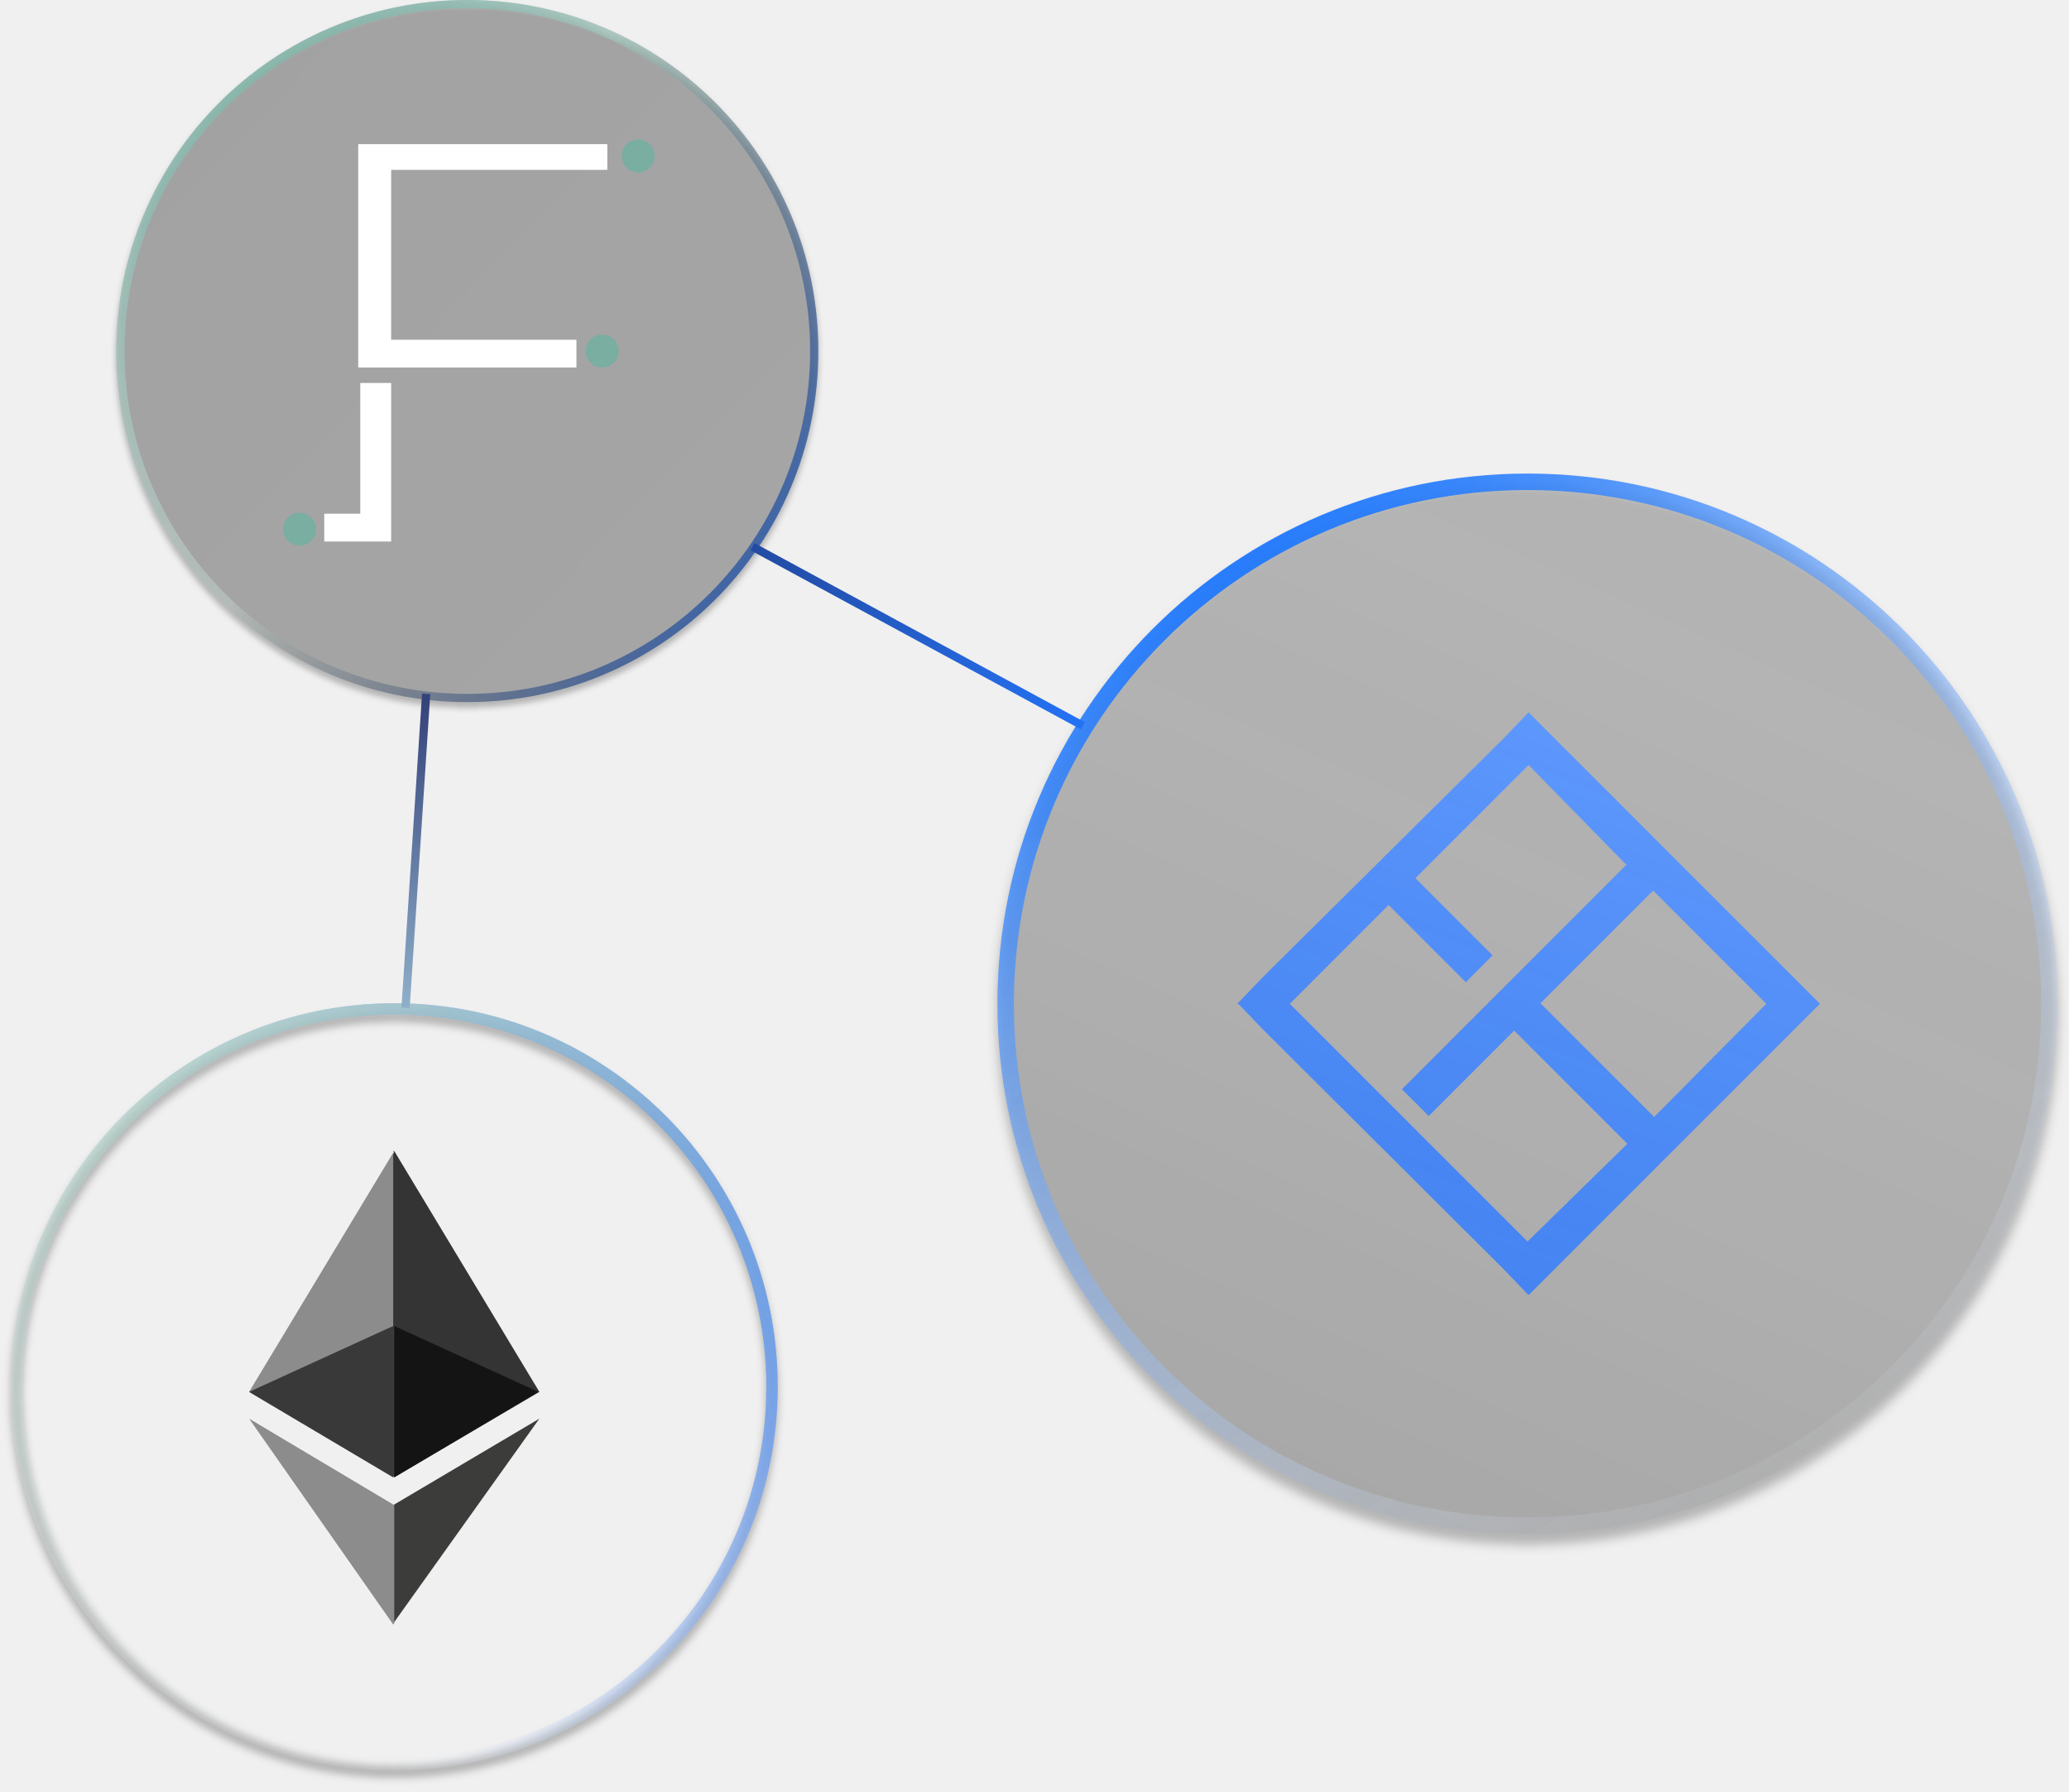
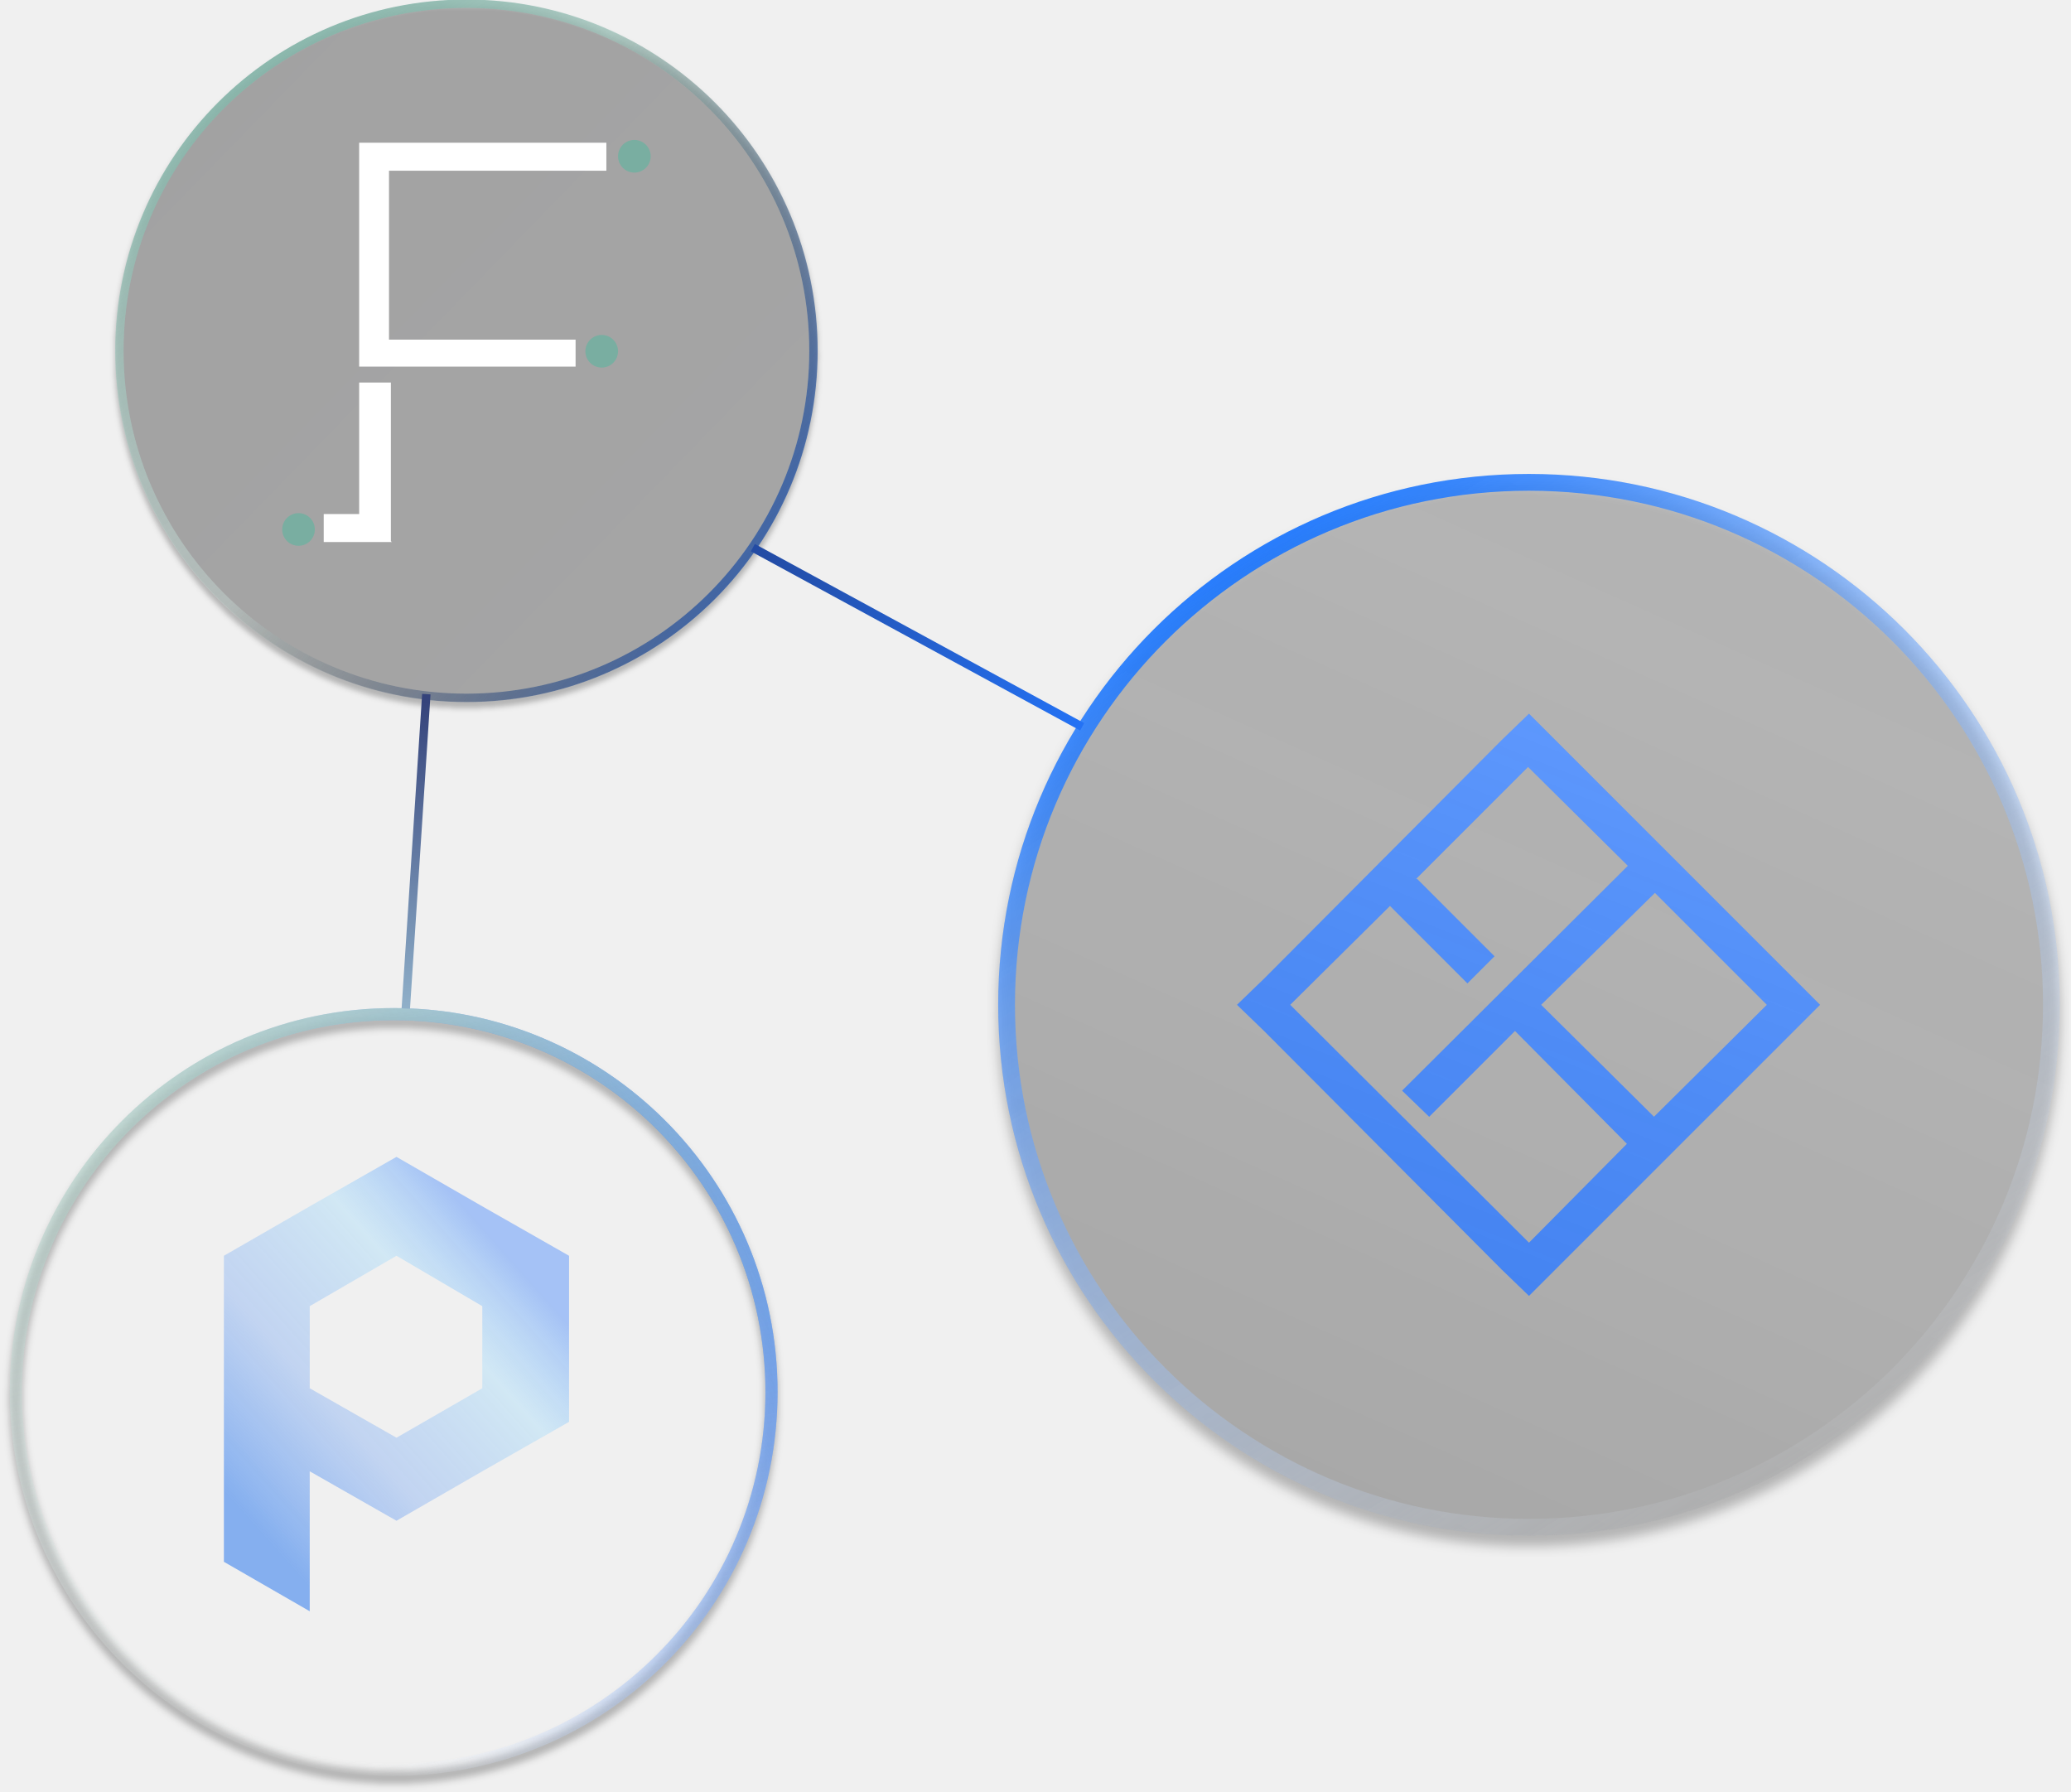
- <svg xmlns="http://www.w3.org/2000/svg" fill="none" viewBox="0 0 201 174">
+ <svg xmlns="http://www.w3.org/2000/svg" fill="none" viewBox="0 0 222 192">
  <g filter="url(#a)">
-     <circle cx="45.4" cy="34.1" r="34.1" fill="url(#b)" fill-opacity=".1" />
-     <circle cx="45.4" cy="34.1" r="33.7" stroke="url(#c)" stroke-width=".8" />
-     <circle cx="45.4" cy="34.1" r="33.7" stroke="url(#d)" stroke-width=".8" />
+     <circle cx="50" cy="37.6" r="37.6" fill="url(#b)" fill-opacity=".1" />
+     <circle cx="50" cy="37.6" r="37.2" stroke="url(#c)" stroke-width=".9" />
+     <circle cx="50" cy="37.6" r="37.2" stroke="url(#d)" stroke-width=".9" />
  </g>
-   <path fill="#fff" d="M59 16.5V14H34.8v21.7H56V33H38V16.5h21ZM38 52.6V37.2h-3v12.7h-3.5v2.7H38Z" />
-   <path fill="#79AEA1" d="M61.6 16.7a1.6 1.6 0 1 0 0-3.1 1.6 1.6 0 0 0 0 3.1Zm-3.1 19a1.6 1.6 0 1 0 0-3.2 1.6 1.6 0 0 0 0 3.2ZM29.1 53a1.6 1.6 0 1 0 0-3.2 1.6 1.6 0 0 0 0 3.2Z" />
-   <g stroke-width="1.1" filter="url(#e)">
-     <circle cx="38.3" cy="134.7" r="36.7" stroke="url(#f)" />
-     <circle cx="38.3" cy="134.7" r="36.7" stroke="url(#g)" />
+   <path fill="#fff" d="M65 18.3v-3H38.5v24h23.2v-2.9h-20V18.3h23.5ZM41.9 58V41h-3.4v14.1h-3.8v3H42Z" />
+   <path fill="#79AEA1" d="M68 18.5a1.7 1.7 0 1 0 0-3.5 1.7 1.7 0 0 0 0 3.5Zm-3.5 20.9a1.7 1.7 0 1 0 0-3.5 1.7 1.7 0 0 0 0 3.5ZM32 58.5a1.7 1.7 0 1 0 0-3.5 1.7 1.7 0 0 0 0 3.5Z" />
+   <g stroke-width="1.3" filter="url(#e)">
+     <circle cx="42.2" cy="149.2" r="40.5" stroke="url(#f)" />
+     <circle cx="42.2" cy="149.2" r="40.5" stroke="url(#g)" />
  </g>
-   <g clip-path="url(#h)">
-     <path fill="#343434" d="m38.3 111.8-.3 1v30.4l.3.3 14.1-8.3-14.1-23.4Z" />
-     <path fill="#8C8C8C" d="m38.3 111.8-14.1 23.4 14 8.3v-31.7Z" />
-     <path fill="#3C3C3B" d="m38.2 146.2-.1.2v10.8l.1.5 14.2-19.9-14.2 8.4Z" />
-     <path fill="#8C8C8C" d="M38.3 157.7v-11.5l-14.1-8.4 14 20Z" />
-     <path fill="#141414" d="m38.3 143.5 14-8.3-14-6.4v14.7Z" />
-     <path fill="#393939" d="m24.2 135.2 14 8.3v-14.7l-14 6.4Z" />
+   <path fill="url(#h)" fill-opacity=".5" d="m51.7 129.3-9.2-5.3-9.3 5.3-9.2 5.3v32.8l9.2 5.3v-15l9.3 5.3 9.2-5.3 9.3-5.3v-17.8l-9.3-5.3Zm-9.2 24.8-9.3-5.3V140l9.3-5.4 9.2 5.4v8.8l-9.2 5.3Z" />
+   <g filter="url(#i)">
+     <circle cx="163.9" cy="107.7" r="56.9" fill="url(#j)" fill-opacity=".2" />
+     <circle cx="163.9" cy="107.7" r="56" stroke="url(#k)" stroke-width="1.8" />
  </g>
-   <g filter="url(#i)">
-     <circle cx="148.4" cy="97.5" r="51.5" fill="url(#j)" fill-opacity=".2" />
-     <circle cx="148.4" cy="97.5" r="50.7" stroke="url(#k)" stroke-width="1.6" />
-   </g>
-   <path fill="#357EFD" fill-rule="evenodd" d="m137.5 85.3 11-11L158 84l-21.8 21.8 2.6 2.6 8.3-8.3 11 11-9.7 9.5-23.1-23.1 9.6-9.6 7.5 7.5 2.6-2.6-7.5-7.5Zm12.2 12.2 11 11 10.9-11-11-11-11 11Zm-29.5 0 2.5-2.6L146 71.8l2.5-2.6 2.6 2.6 23.1 23.1 2.6 2.6-2.6 2.6-23.1 23.1-2.6 2.6-2.5-2.6-23.2-23.1-2.5-2.6Z" clip-rule="evenodd" />
-   <path fill="url(#l)" fill-opacity=".2" fill-rule="evenodd" d="m137.5 85.3 11-11L158 84l-21.8 21.8 2.6 2.6 8.3-8.3 11 11-9.7 9.5-23.1-23.1 9.6-9.6 7.5 7.5 2.6-2.6-7.5-7.5Zm12.2 12.2 11 11 10.9-11-11-11-11 11Zm-29.5 0 2.5-2.6L146 71.8l2.5-2.6 2.6 2.6 23.1 23.1 2.6 2.6-2.6 2.6-23.1 23.1-2.6 2.6-2.5-2.6-23.2-23.1-2.5-2.6Z" clip-rule="evenodd" />
-   <path stroke="url(#m)" stroke-width=".8" d="m73.1 53.1 32.1 17.4" />
-   <path stroke="url(#n)" stroke-width=".8" d="m41.4 67.4-2 30.5" />
+   <path fill="#357EFD" fill-rule="evenodd" d="m151.8 94.2 12-12 10.7 10.6-24.2 24.1 2.9 2.8 9.2-9.2 12 12.1-10.5 10.6-25.6-25.5L149 97.1l8.3 8.3 2.9-2.9-8.3-8.3Zm13.4 13.5 12.1 12 12.1-12-12-12-12.2 12Zm-32.6 0 2.9-2.8L161 79.3l2.9-2.8 2.8 2.8 25.6 25.6 2.8 2.8-2.8 2.8-25.6 25.6-2.8 2.8-2.9-2.8-25.5-25.6-2.9-2.8Z" clip-rule="evenodd" />
+   <path fill="url(#l)" fill-opacity=".2" fill-rule="evenodd" d="m151.8 94.2 12-12 10.7 10.6-24.2 24.1 2.9 2.8 9.2-9.2 12 12.1-10.5 10.6-25.6-25.5L149 97.1l8.3 8.3 2.9-2.9-8.3-8.3Zm13.4 13.5 12.1 12 12.1-12-12-12-12.2 12Zm-32.6 0 2.9-2.8L161 79.3l2.9-2.8 2.8 2.8 25.6 25.6 2.8 2.8-2.8 2.8-25.6 25.6-2.8 2.8-2.9-2.8-25.5-25.6-2.9-2.8Z" clip-rule="evenodd" />
+   <path stroke="url(#m)" stroke-width=".9" d="M80.7 58.7 116 77.9" />
+   <path stroke="url(#n)" stroke-width=".9" d="m45.7 74.4-2.2 33.7" />
  <defs>
-     <linearGradient id="b" x1="13.9" x2="76.1" y1="4.2" y2="64.6" gradientUnits="userSpaceOnUse">
+     <linearGradient id="b" x1="15.3" x2="83.9" y1="4.7" y2="71.4" gradientUnits="userSpaceOnUse">
      <stop />
      <stop offset="1" stop-color="#212123" />
    </linearGradient>
-     <linearGradient id="c" x1="22.4" x2="64.4" y1="0" y2="68.2" gradientUnits="userSpaceOnUse">
+     <linearGradient id="c" x1="24.6" x2="71" y1="0" y2="75.3" gradientUnits="userSpaceOnUse">
      <stop stop-color="#79AEA1" />
      <stop offset="1" stop-color="#fff" stop-opacity="0" />
    </linearGradient>
-     <linearGradient id="d" x1="82" x2="34.9" y1="71.4" y2="39.9" gradientUnits="userSpaceOnUse">
+     <linearGradient id="d" x1="90.5" x2="38.4" y1="78.9" y2="44.1" gradientUnits="userSpaceOnUse">
      <stop stop-color="#1B66E9" />
      <stop offset="1" stop-opacity="0" />
    </linearGradient>
-     <linearGradient id="f" x1="81.8" x2="26.4" y1="127.6" y2="156.1" gradientUnits="userSpaceOnUse">
+     <linearGradient id="f" x1="90.3" x2="29" y1="141.3" y2="172.8" gradientUnits="userSpaceOnUse">
      <stop stop-color="#1B66EA" />
      <stop offset="1" stop-color="#fff" stop-opacity="0" />
    </linearGradient>
-     <linearGradient id="g" x1="32.7" x2="59" y1="61.8" y2="172" gradientUnits="userSpaceOnUse">
+     <linearGradient id="g" x1="36" x2="65.1" y1="68.6" y2="190.3" gradientUnits="userSpaceOnUse">
      <stop stop-color="#79AEA1" />
      <stop offset="1" stop-color="#fff" stop-opacity="0" />
    </linearGradient>
-     <linearGradient id="j" x1="219.8" x2="96.9" y1="-26.9" y2="247.3" gradientUnits="userSpaceOnUse">
+     <linearGradient id="h" x1="61" x2="24" y1="134.5" y2="167.5" gradientUnits="userSpaceOnUse">
+       <stop stop-color="#5994FB" />
+       <stop offset=".1" stop-color="#5994FB" />
+       <stop offset=".3" stop-color="#8AD5FF" stop-opacity=".6" />
+       <stop offset=".6" stop-color="#3780F4" stop-opacity=".5" />
+       <stop offset=".9" stop-color="#196EEE" />
+     </linearGradient>
+     <linearGradient id="j" x1="242.7" x2="106.9" y1="-29.8" y2="273.2" gradientUnits="userSpaceOnUse">
      <stop stop-color="#fff" stop-opacity="0" />
      <stop offset="1" />
    </linearGradient>
-     <linearGradient id="k" x1="113.7" x2="177.2" y1="46" y2="149" gradientUnits="userSpaceOnUse">
+     <linearGradient id="k" x1="125.5" x2="195.6" y1="50.8" y2="164.6" gradientUnits="userSpaceOnUse">
      <stop stop-color="#06F" />
      <stop offset="1" stop-color="#fff" stop-opacity="0" />
    </linearGradient>
-     <linearGradient id="l" x1="148.4" x2="89.4" y1="69.2" y2="216.4" gradientUnits="userSpaceOnUse">
+     <linearGradient id="l" x1="163.9" x2="98.6" y1="76.5" y2="239" gradientUnits="userSpaceOnUse">
      <stop stop-color="#fff" />
      <stop offset="1" stop-opacity="0" />
    </linearGradient>
-     <linearGradient id="m" x1="68.4" x2="104.8" y1="51.1" y2="70.5" gradientUnits="userSpaceOnUse">
+     <linearGradient id="m" x1="75.4" x2="115.7" y1="56.5" y2="77.9" gradientUnits="userSpaceOnUse">
      <stop stop-color="#234597" />
      <stop offset="1" stop-color="#2472F4" />
    </linearGradient>
-     <linearGradient id="n" x1="38.3" x2="39.4" y1="68.2" y2="99.1" gradientUnits="userSpaceOnUse">
+     <linearGradient id="n" x1="42.2" x2="43.5" y1="75.3" y2="109.4" gradientUnits="userSpaceOnUse">
      <stop stop-color="#35437B" />
      <stop offset="1" stop-color="#93B4CC" />
    </linearGradient>
-     <filter id="a" width="69.2" height="69.2" x="10.8" y="0" color-interpolation-filters="sRGB" filterUnits="userSpaceOnUse">
+     <filter id="a" width="76.5" height="76.5" x="11.8" y="0" color-interpolation-filters="sRGB" filterUnits="userSpaceOnUse">
      <feFlood flood-opacity="0" result="BackgroundImageFix" />
      <feColorMatrix in="SourceAlpha" result="hardAlpha" values="0 0 0 0 0 0 0 0 0 0 0 0 0 0 0 0 0 0 127 0" />
-       <feOffset dy=".5" />
+       <feOffset dy=".6" />
      <feGaussianBlur stdDeviation=".3" />
      <feColorMatrix values="0 0 0 0 0 0 0 0 0 0 0 0 0 0 0 0 0 0 0.25 0" />
-       <feBlend in2="BackgroundImageFix" result="effect1_dropShadow_2595_9089" />
-       <feBlend in="SourceGraphic" in2="effect1_dropShadow_2595_9089" result="shape" />
+       <feBlend in2="BackgroundImageFix" result="effect1_dropShadow_2_347" />
+       <feBlend in="SourceGraphic" in2="effect1_dropShadow_2_347" result="shape" />
    </filter>
-     <filter id="e" width="76" height="76" x=".3" y="97.5" color-interpolation-filters="sRGB" filterUnits="userSpaceOnUse">
+     <filter id="e" width="83.9" height="83.9" x=".2" y="108" color-interpolation-filters="sRGB" filterUnits="userSpaceOnUse">
      <feFlood flood-opacity="0" result="BackgroundImageFix" />
      <feColorMatrix in="SourceAlpha" result="hardAlpha" values="0 0 0 0 0 0 0 0 0 0 0 0 0 0 0 0 0 0 127 0" />
-       <feOffset dy=".7" />
+       <feOffset dy=".8" />
      <feGaussianBlur stdDeviation=".4" />
      <feColorMatrix values="0 0 0 0 0 0 0 0 0 0 0 0 0 0 0 0 0 0 0.25 0" />
-       <feBlend in2="BackgroundImageFix" result="effect1_dropShadow_2595_9089" />
-       <feBlend in="SourceGraphic" in2="effect1_dropShadow_2595_9089" result="shape" />
+       <feBlend in2="BackgroundImageFix" result="effect1_dropShadow_2_347" />
+       <feBlend in="SourceGraphic" in2="effect1_dropShadow_2_347" result="shape" />
    </filter>
-     <filter id="i" width="105" height="105" x="95.9" y="46" color-interpolation-filters="sRGB" filterUnits="userSpaceOnUse">
+     <filter id="i" width="116" height="116" x="105.8" y="50.8" color-interpolation-filters="sRGB" filterUnits="userSpaceOnUse">
      <feFlood flood-opacity="0" result="BackgroundImageFix" />
      <feColorMatrix in="SourceAlpha" result="hardAlpha" values="0 0 0 0 0 0 0 0 0 0 0 0 0 0 0 0 0 0 127 0" />
-       <feOffset dy="1" />
-       <feGaussianBlur stdDeviation=".5" />
+       <feOffset dy="1.1" />
+       <feGaussianBlur stdDeviation=".6" />
      <feColorMatrix values="0 0 0 0 0 0 0 0 0 0 0 0 0 0 0 0 0 0 0.25 0" />
-       <feBlend in2="BackgroundImageFix" result="effect1_dropShadow_2595_9089" />
-       <feBlend in="SourceGraphic" in2="effect1_dropShadow_2595_9089" result="shape" />
+       <feBlend in2="BackgroundImageFix" result="effect1_dropShadow_2_347" />
+       <feBlend in="SourceGraphic" in2="effect1_dropShadow_2_347" result="shape" />
    </filter>
-     <clipPath id="h">
-       <path fill="#fff" d="M0 0h46v46H0z" transform="translate(15.3 111.8)" />
-     </clipPath>
  </defs>
</svg>
